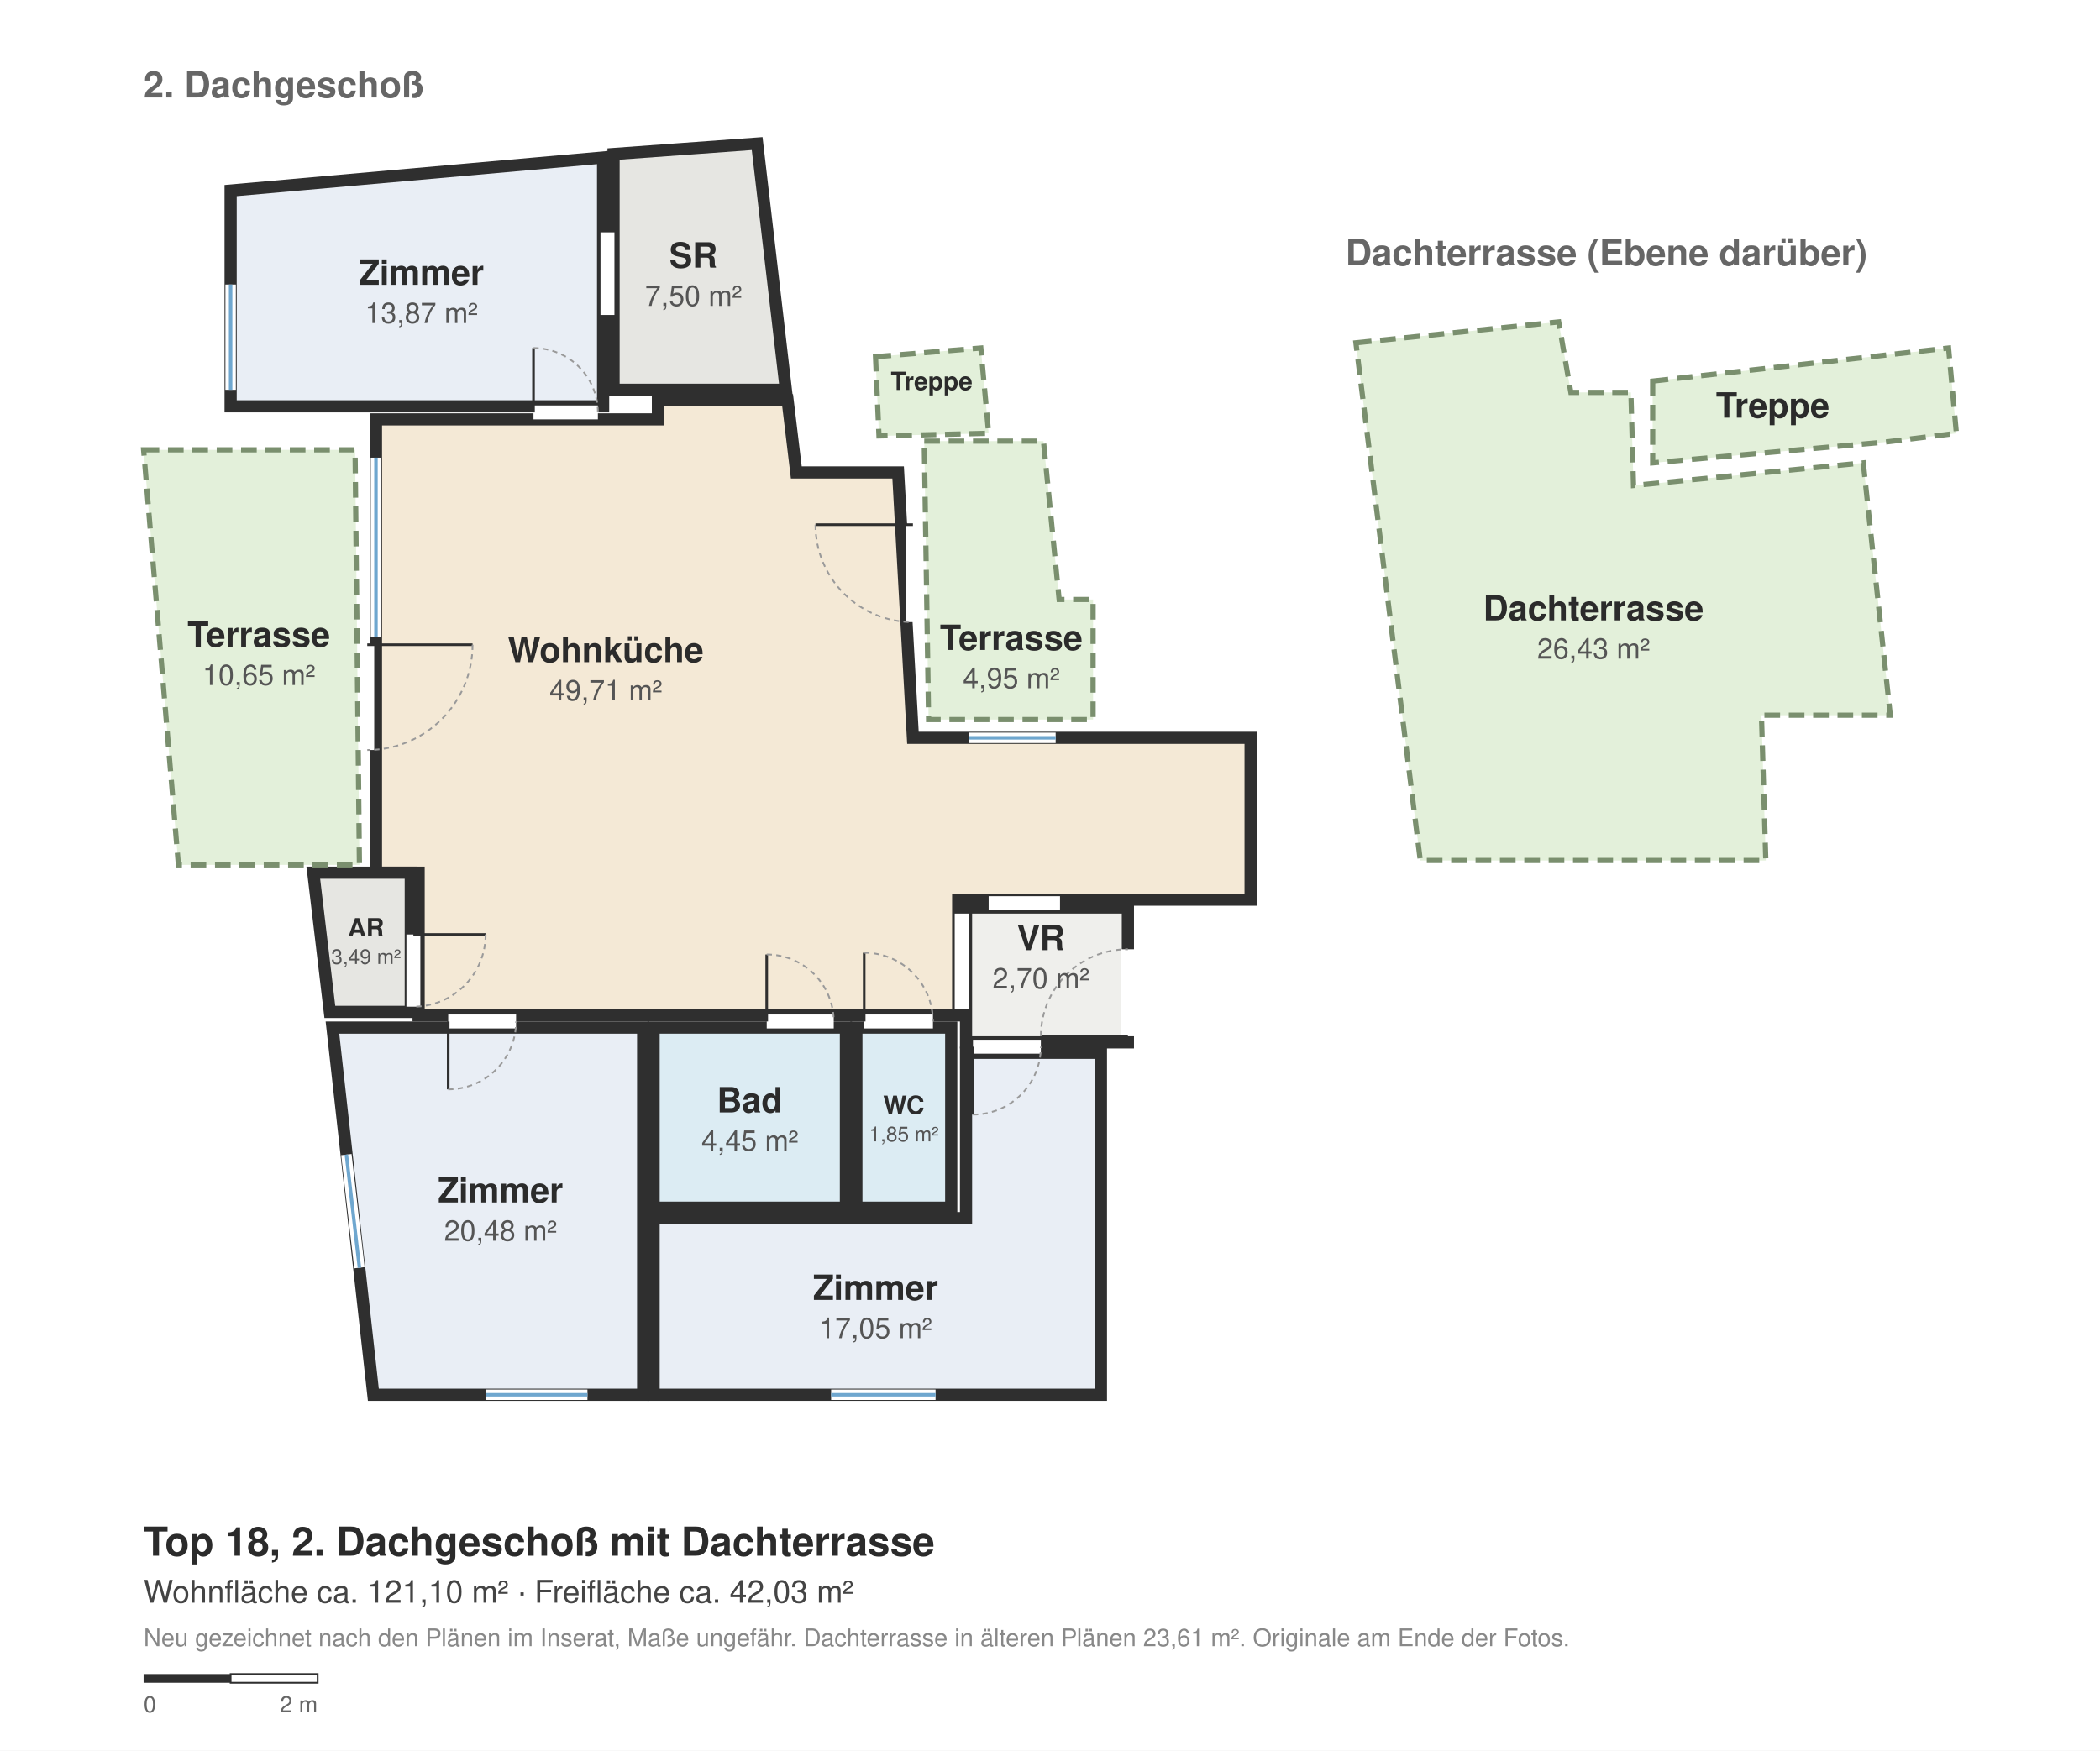
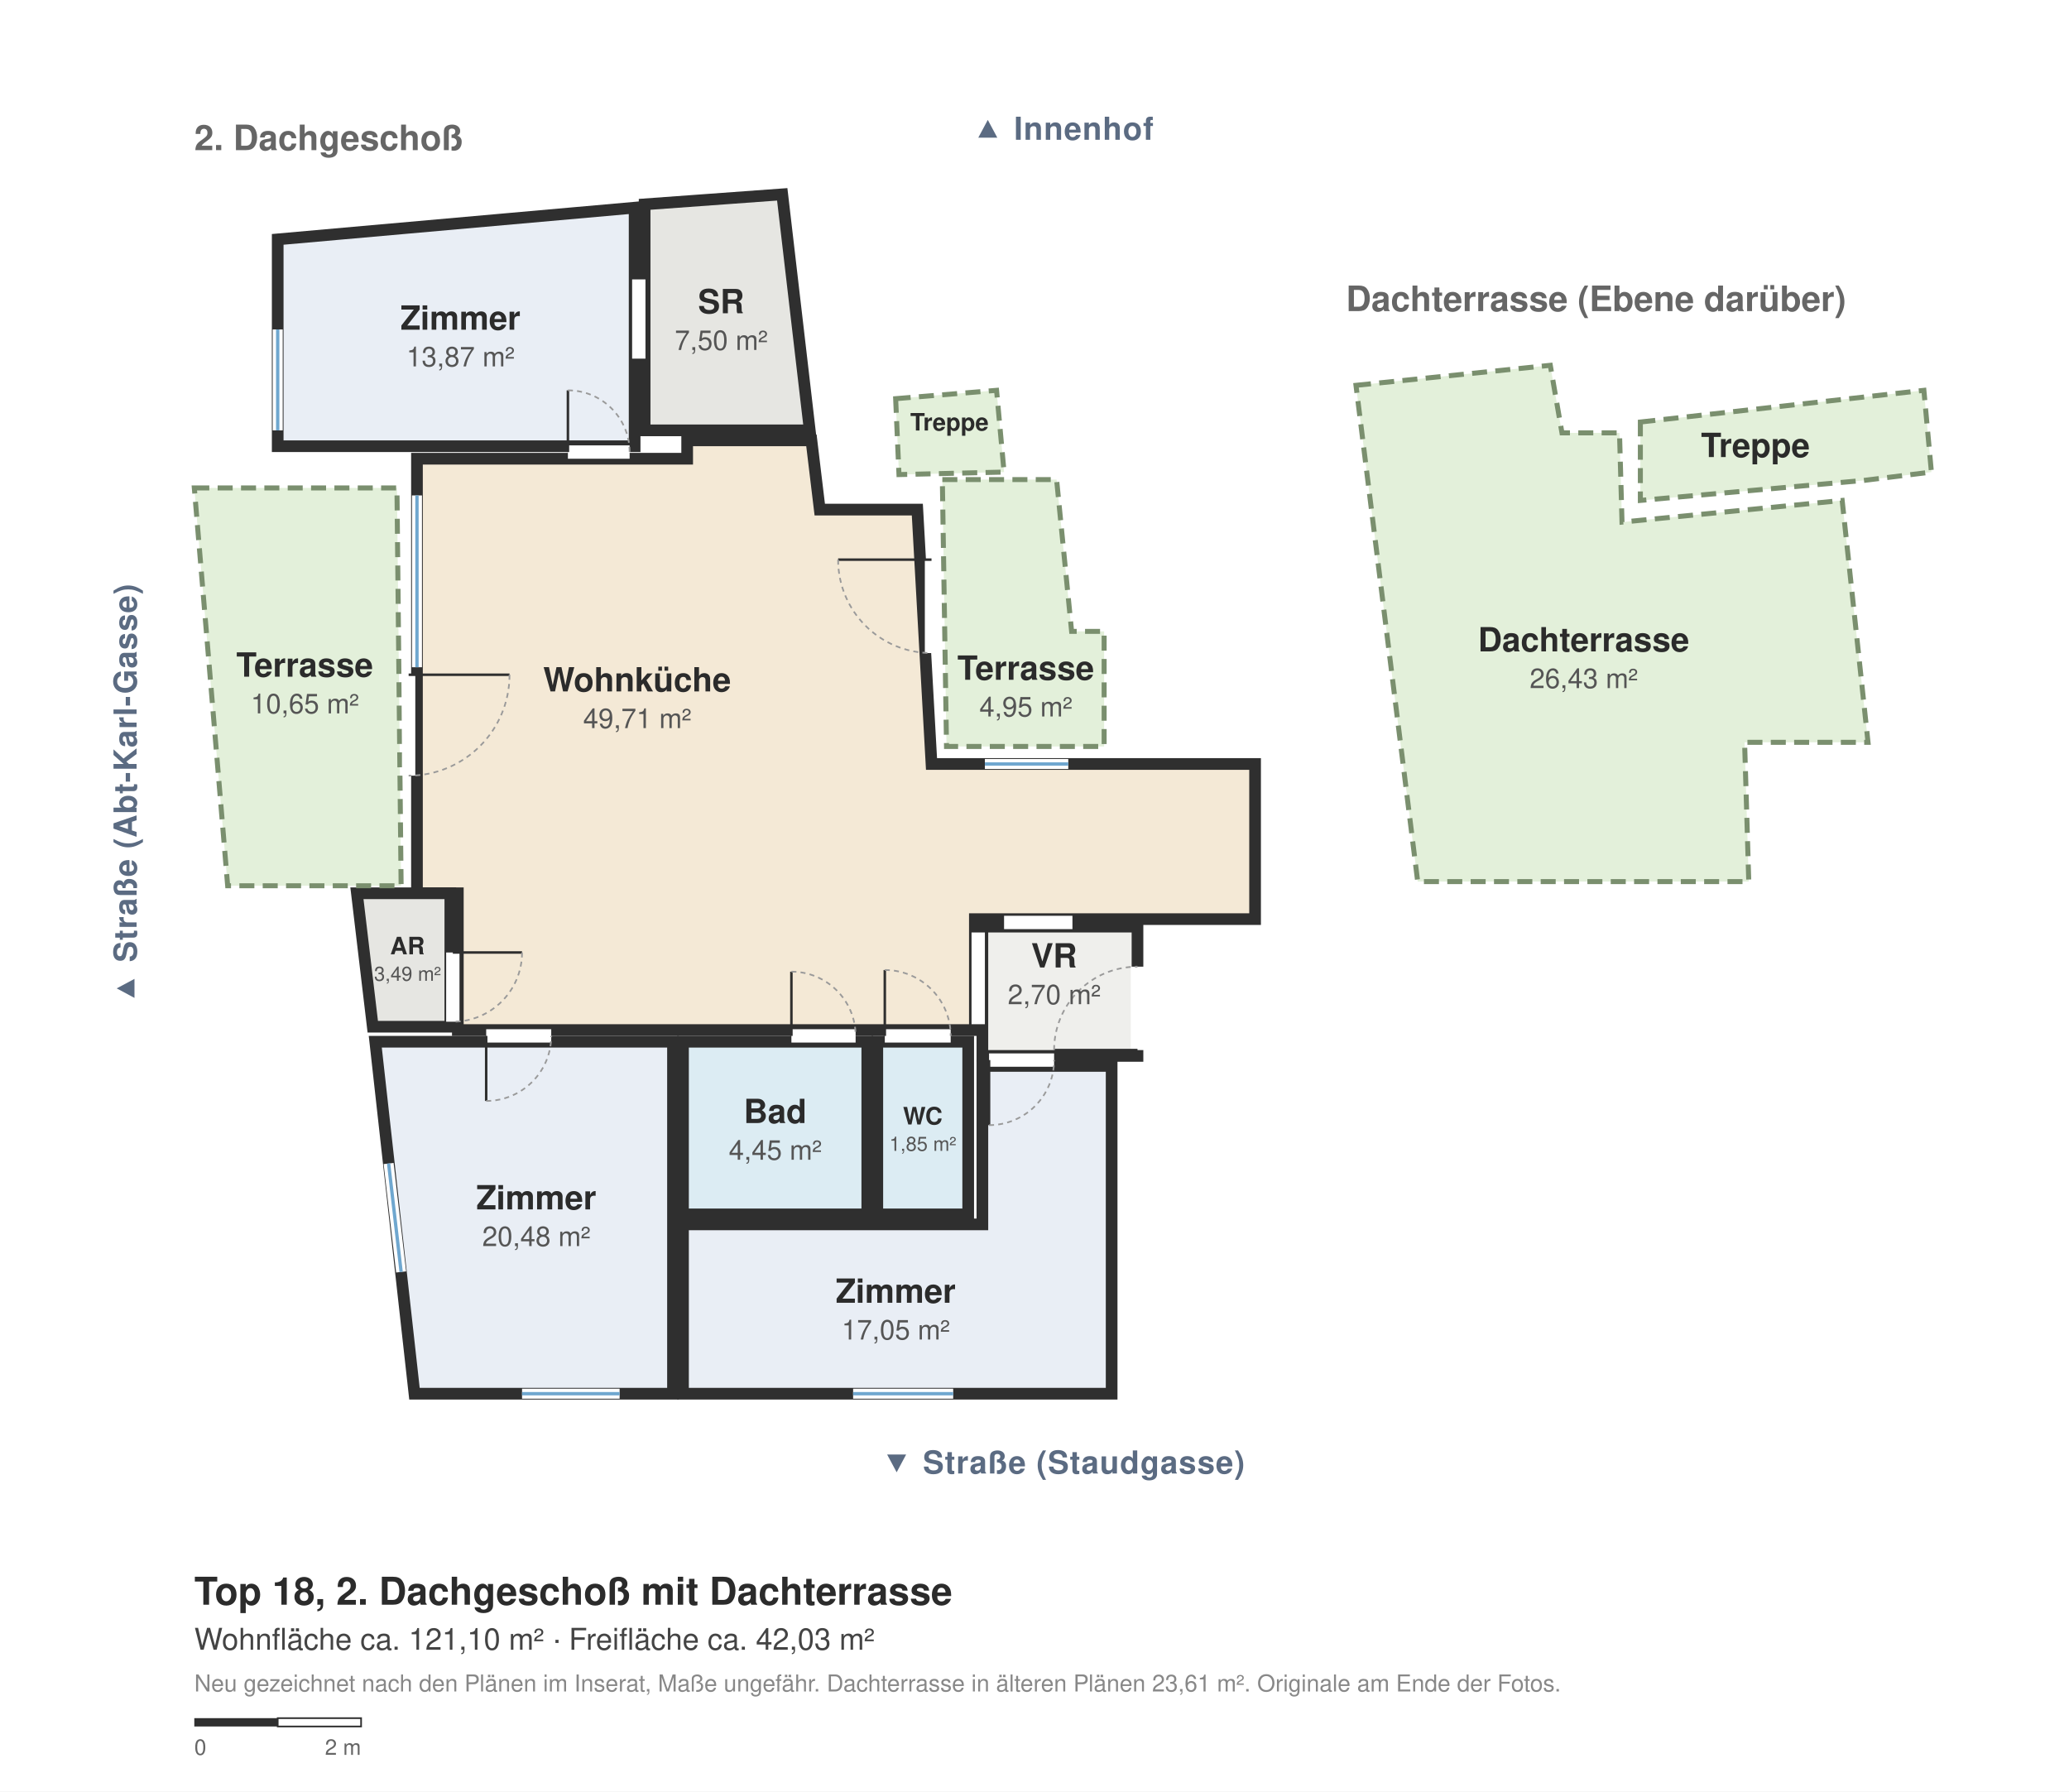
- <svg xmlns="http://www.w3.org/2000/svg" width="2413" height="2012" viewBox="0 0 2413 2012" font-family="Helvetica, Arial, sans-serif">
-   <rect width="2413" height="2012" fill="#ffffff" />
-   <polygon points="265.0,219.0 693.0,181.0 693.0,467.0 265.0,467.0" fill="#e9eef5" stroke="none" />
-   <polygon points="265.0,219.0 693.0,181.0 693.0,467.0 265.0,467.0" fill="none" stroke="#2f2f2f" stroke-width="14.0" stroke-linejoin="miter" />
-   <polygon points="705.0,177.0 870.0,165.0 903.0,448.0 705.0,448.0" fill="#e6e6e2" stroke="none" />
-   <polygon points="705.0,177.0 870.0,165.0 903.0,448.0 705.0,448.0" fill="none" stroke="#2f2f2f" stroke-width="14.0" stroke-linejoin="miter" />
-   <polygon points="432.0,482.0 756.0,482.0 756.0,460.0 905.0,460.0 915.0,543.0 1032.0,543.0 1049.0,848.0 1437.0,848.0 1437.0,1034.0 1101.0,1034.0 1101.0,1167.0 481.0,1167.0 481.0,1003.0 432.0,1003.0" fill="#f4e9d6" stroke="none" />
-   <polygon points="432.0,482.0 756.0,482.0 756.0,460.0 905.0,460.0 915.0,543.0 1032.0,543.0 1049.0,848.0 1437.0,848.0 1437.0,1034.0 1101.0,1034.0 1101.0,1167.0 481.0,1167.0 481.0,1003.0 432.0,1003.0" fill="none" stroke="#2f2f2f" stroke-width="14.0" stroke-linejoin="miter" />
-   <polygon points="360.0,1003.0 472.0,1003.0 472.0,1163.0 379.0,1163.0" fill="#e6e6e2" stroke="none" />
-   <polygon points="360.0,1003.0 472.0,1003.0 472.0,1163.0 379.0,1163.0" fill="none" stroke="#2f2f2f" stroke-width="14.0" stroke-linejoin="miter" />
-   <polygon points="1110.0,1043.0 1296.0,1043.0 1296.0,1198.0 1110.0,1198.0" fill="#efefec" stroke="none" />
-   <polygon points="1110.0,1043.0 1296.0,1043.0 1296.0,1198.0 1110.0,1198.0" fill="none" stroke="#2f2f2f" stroke-width="14.0" stroke-linejoin="miter" />
-   <polygon points="382.0,1181.0 739.0,1181.0 739.0,1603.0 429.0,1603.0" fill="#e9eef5" stroke="none" />
-   <polygon points="382.0,1181.0 739.0,1181.0 739.0,1603.0 429.0,1603.0" fill="none" stroke="#2f2f2f" stroke-width="14.0" stroke-linejoin="miter" />
-   <polygon points="751.0,1181.0 972.0,1181.0 972.0,1388.0 751.0,1388.0" fill="#dcecf3" stroke="none" />
-   <polygon points="751.0,1181.0 972.0,1181.0 972.0,1388.0 751.0,1388.0" fill="none" stroke="#2f2f2f" stroke-width="14.0" stroke-linejoin="miter" />
-   <polygon points="984.0,1181.0 1093.0,1181.0 1093.0,1388.0 984.0,1388.0" fill="#dcecf3" stroke="none" />
-   <polygon points="984.0,1181.0 1093.0,1181.0 1093.0,1388.0 984.0,1388.0" fill="none" stroke="#2f2f2f" stroke-width="14.0" stroke-linejoin="miter" />
-   <polygon points="1110.0,1210.0 1265.0,1210.0 1265.0,1603.0 751.0,1603.0 751.0,1400.0 1110.0,1400.0" fill="#e9eef5" stroke="none" />
-   <polygon points="1110.0,1210.0 1265.0,1210.0 1265.0,1603.0 751.0,1603.0 751.0,1400.0 1110.0,1400.0" fill="none" stroke="#2f2f2f" stroke-width="14.0" stroke-linejoin="miter" />
-   <polygon points="165.0,517.0 408.0,517.0 413.0,994.0 205.0,994.0" fill="#e3f0da" stroke="none" />
-   <polygon points="165.0,517.0 408.0,517.0 413.0,994.0 205.0,994.0" fill="none" stroke="#7a8f6e" stroke-width="6.0" stroke-linejoin="miter" stroke-dasharray="18 10" />
-   <polygon points="1062.0,507.0 1199.0,507.0 1217.0,689.0 1256.0,689.0 1256.0,827.0 1067.0,827.0" fill="#e3f0da" stroke="none" />
-   <polygon points="1062.0,507.0 1199.0,507.0 1217.0,689.0 1256.0,689.0 1256.0,827.0 1067.0,827.0" fill="none" stroke="#7a8f6e" stroke-width="6.0" stroke-linejoin="miter" stroke-dasharray="18 10" />
-   <polygon points="1006.0,410.0 1127.0,400.0 1136.0,498.0 1010.0,501.0" fill="#e3f0da" stroke="none" />
-   <polygon points="1006.0,410.0 1127.0,400.0 1136.0,498.0 1010.0,501.0" fill="none" stroke="#7a8f6e" stroke-width="6.0" stroke-linejoin="miter" stroke-dasharray="18 10" />
-   <polygon points="1558.0,394.0 1791.0,370.0 1805.0,451.0 1874.0,451.0 1877.0,558.0 2141.0,532.0 2172.0,822.0 2024.0,822.0 2029.0,989.0 1632.0,989.0" fill="#e3f0da" stroke="none" />
-   <polygon points="1558.0,394.0 1791.0,370.0 1805.0,451.0 1874.0,451.0 1877.0,558.0 2141.0,532.0 2172.0,822.0 2024.0,822.0 2029.0,989.0 1632.0,989.0" fill="none" stroke="#7a8f6e" stroke-width="6.0" stroke-linejoin="miter" stroke-dasharray="18 10" />
-   <polygon points="1899.0,438.0 2239.0,400.0 2248.0,498.0 2167.0,508.0 1899.0,532.0" fill="#e3f0da" stroke="none" />
-   <polygon points="1899.0,438.0 2239.0,400.0 2248.0,498.0 2167.0,508.0 1899.0,532.0" fill="none" stroke="#7a8f6e" stroke-width="6.0" stroke-linejoin="miter" stroke-dasharray="18 10" />
-   <line x1="265.0" y1="327.0" x2="265.0" y2="448.0" stroke="#ffffff" stroke-width="12.0" />
-   <line x1="265.0" y1="327.0" x2="265.0" y2="448.0" stroke="#6fa7cf" stroke-width="4" />
-   <line x1="432.0" y1="526.0" x2="432.0" y2="732.0" stroke="#ffffff" stroke-width="12.0" />
-   <line x1="432.0" y1="526.0" x2="432.0" y2="732.0" stroke="#6fa7cf" stroke-width="4" />
-   <line x1="1113.0" y1="848.0" x2="1213.0" y2="848.0" stroke="#ffffff" stroke-width="12.0" />
-   <line x1="1113.0" y1="848.0" x2="1213.0" y2="848.0" stroke="#6fa7cf" stroke-width="4" />
-   <line x1="398.0" y1="1327.0" x2="413.0" y2="1457.0" stroke="#ffffff" stroke-width="12.0" />
-   <line x1="398.0" y1="1327.0" x2="413.0" y2="1457.0" stroke="#6fa7cf" stroke-width="4" />
-   <line x1="558.0" y1="1603.0" x2="675.0" y2="1603.0" stroke="#ffffff" stroke-width="12.0" />
-   <line x1="558.0" y1="1603.0" x2="675.0" y2="1603.0" stroke="#6fa7cf" stroke-width="4" />
-   <line x1="955.0" y1="1603.0" x2="1075.0" y2="1603.0" stroke="#ffffff" stroke-width="12.0" />
-   <line x1="955.0" y1="1603.0" x2="1075.0" y2="1603.0" stroke="#6fa7cf" stroke-width="4" />
-   <line x1="613.0" y1="474.0" x2="687.0" y2="474.0" stroke="#ffffff" stroke-width="16.0" />
-   <line x1="613.0" y1="474.0" x2="613.0" y2="400.0" stroke="#2f2f2f" stroke-width="3" />
-   <path d="M 613.0 400.0 A 74.0 74.0 0 0 1 687.0 474.0" fill="none" stroke="#9a9a9a" stroke-width="2" stroke-dasharray="6 5" />
-   <line x1="698.0" y1="267.0" x2="698.0" y2="362.0" stroke="#ffffff" stroke-width="16.0" />
-   <line x1="422.0" y1="741.0" x2="422.0" y2="862.0" stroke="#ffffff" stroke-width="16.0" />
-   <line x1="422.0" y1="741.0" x2="543.0" y2="741.0" stroke="#2f2f2f" stroke-width="3" />
-   <path d="M 543.0 741.0 A 121.0 121.0 0 0 1 422.0 862.0" fill="none" stroke="#9a9a9a" stroke-width="2" stroke-dasharray="6 5" />
-   <line x1="1049.0" y1="603.0" x2="1049.0" y2="715.0" stroke="#ffffff" stroke-width="16.0" />
-   <line x1="1049.0" y1="603.0" x2="937.0" y2="603.0" stroke="#2f2f2f" stroke-width="3" />
-   <path d="M 937.0 603.0 A 112.0 112.0 0 0 0 1049.0 715.0" fill="none" stroke="#9a9a9a" stroke-width="2" stroke-dasharray="6 5" />
-   <line x1="475.0" y1="1074.0" x2="475.0" y2="1157.0" stroke="#ffffff" stroke-width="16.0" />
-   <line x1="475.0" y1="1074.0" x2="558.0" y2="1074.0" stroke="#2f2f2f" stroke-width="3" />
-   <path d="M 558.0 1074.0 A 83.0 83.0 0 0 1 475.0 1157.0" fill="none" stroke="#9a9a9a" stroke-width="2" stroke-dasharray="6 5" />
-   <line x1="515.0" y1="1174.0" x2="593.0" y2="1174.0" stroke="#ffffff" stroke-width="16.0" />
-   <line x1="515.0" y1="1174.0" x2="515.0" y2="1252.0" stroke="#2f2f2f" stroke-width="3" />
-   <path d="M 515.0 1252.0 A 78.0 78.0 0 0 0 593.0 1174.0" fill="none" stroke="#9a9a9a" stroke-width="2" stroke-dasharray="6 5" />
-   <line x1="881.0" y1="1174.0" x2="958.0" y2="1174.0" stroke="#ffffff" stroke-width="16.0" />
-   <line x1="881.0" y1="1174.0" x2="881.0" y2="1097.0" stroke="#2f2f2f" stroke-width="3" />
-   <path d="M 881.0 1097.0 A 77.0 77.0 0 0 1 958.0 1174.0" fill="none" stroke="#9a9a9a" stroke-width="2" stroke-dasharray="6 5" />
-   <line x1="993.0" y1="1174.0" x2="1072.0" y2="1174.0" stroke="#ffffff" stroke-width="16.0" />
-   <line x1="993.0" y1="1174.0" x2="993.0" y2="1095.0" stroke="#2f2f2f" stroke-width="3" />
-   <path d="M 993.0 1095.0 A 79.0 79.0 0 0 1 1072.0 1174.0" fill="none" stroke="#9a9a9a" stroke-width="2" stroke-dasharray="6 5" />
-   <line x1="1118.0" y1="1203.0" x2="1196.0" y2="1203.0" stroke="#ffffff" stroke-width="16.0" />
-   <line x1="1118.0" y1="1203.0" x2="1118.0" y2="1281.0" stroke="#2f2f2f" stroke-width="3" />
-   <path d="M 1118.0 1281.0 A 78.0 78.0 0 0 0 1196.0 1203.0" fill="none" stroke="#9a9a9a" stroke-width="2" stroke-dasharray="6 5" />
-   <line x1="1296.0" y1="1191.0" x2="1296.0" y2="1091.0" stroke="#ffffff" stroke-width="16.0" />
-   <line x1="1296.0" y1="1191.0" x2="1196.0" y2="1191.0" stroke="#2f2f2f" stroke-width="3" />
-   <path d="M 1196.0 1191.0 A 100.0 100.0 0 0 1 1296.0 1091.0" fill="none" stroke="#9a9a9a" stroke-width="2" stroke-dasharray="6 5" />
-   <line x1="1136.0" y1="1038.0" x2="1218.0" y2="1038.0" stroke="#ffffff" stroke-width="16.0" />
-   <line x1="1105.0" y1="1050.0" x2="1105.0" y2="1160.0" stroke="#ffffff" stroke-width="16.0" />
-   <text x="484.1" y="327.3" font-size="40.0" font-weight="700" fill="#2b2b2b" text-anchor="middle">Zimmer</text>
-   <text x="484.1" y="371.3" font-size="32.8" fill="#555" text-anchor="middle">13,87 m²</text>
-   <text x="796.7" y="307.6" font-size="40.0" font-weight="700" fill="#2b2b2b" text-anchor="middle">SR</text>
-   <text x="796.7" y="351.6" font-size="32.8" fill="#555" text-anchor="middle">7,50 m²</text>
-   <text x="696.0" y="761.0" font-size="40.0" font-weight="700" fill="#2b2b2b" text-anchor="middle">Wohnküche</text>
-   <text x="696.0" y="805.0" font-size="32.8" fill="#555" text-anchor="middle">49,71 m²</text>
-   <text x="420.6" y="1076.2" font-size="28.8" font-weight="700" fill="#2b2b2b" text-anchor="middle">AR</text>
-   <text x="420.6" y="1107.9" font-size="23.6" fill="#555" text-anchor="middle">3,49 m²</text>
-   <text x="1196.0" y="1092.0" font-size="40.0" font-weight="700" fill="#2b2b2b" text-anchor="middle">VR</text>
-   <text x="1196.0" y="1136.0" font-size="32.8" fill="#555" text-anchor="middle">2,70 m²</text>
-   <text x="575.0" y="1382.0" font-size="40.0" font-weight="700" fill="#2b2b2b" text-anchor="middle">Zimmer</text>
-   <text x="575.0" y="1426.0" font-size="32.8" fill="#555" text-anchor="middle">20,48 m²</text>
-   <text x="861.5" y="1278.5" font-size="40.0" font-weight="700" fill="#2b2b2b" text-anchor="middle">Bad</text>
-   <text x="861.5" y="1322.5" font-size="32.8" fill="#555" text-anchor="middle">4,45 m²</text>
-   <text x="1038.5" y="1280.2" font-size="28.8" font-weight="700" fill="#2b2b2b" text-anchor="middle">WC</text>
-   <text x="1038.5" y="1311.8" font-size="23.6" fill="#555" text-anchor="middle">1,85 m²</text>
-   <text x="1006.0" y="1494.0" font-size="40.0" font-weight="700" fill="#2b2b2b" text-anchor="middle">Zimmer</text>
-   <text x="1006.0" y="1538.0" font-size="32.8" fill="#555" text-anchor="middle">17,05 m²</text>
-   <text x="297.4" y="743.3" font-size="40.0" font-weight="700" fill="#2b2b2b" text-anchor="middle">Terrasse</text>
-   <text x="297.4" y="787.3" font-size="32.8" fill="#555" text-anchor="middle">10,65 m²</text>
-   <text x="1162.0" y="747.0" font-size="40.0" font-weight="700" fill="#2b2b2b" text-anchor="middle">Terrasse</text>
-   <text x="1162.0" y="791.0" font-size="32.8" fill="#555" text-anchor="middle">4,95 m²</text>
-   <text x="1070.5" y="448.2" font-size="28.8" font-weight="700" fill="#2b2b2b" text-anchor="middle">Treppe</text>
-   <text x="1831.0" y="713.0" font-size="40.0" font-weight="700" fill="#2b2b2b" text-anchor="middle">Dachterrasse</text>
-   <text x="1831.0" y="757.0" font-size="32.8" fill="#555" text-anchor="middle">26,43 m²</text>
-   <text x="2037.0" y="480.0" font-size="40.0" font-weight="700" fill="#2b2b2b" text-anchor="middle">Treppe</text>
-   <text x="165.0" y="112.0" font-size="42.0" font-weight="700" fill="#666" text-anchor="start">2. Dachgeschoß</text>
-   <text x="1546.0" y="305.0" font-size="42.0" font-weight="700" fill="#666" text-anchor="start">Dachterrasse (Ebene darüber)</text>
-   <text x="165.0" y="1788.0" font-size="46.0" font-weight="700" fill="#2b2b2b">Top 18, 2. Dachgeschoß mit Dachterrasse</text>
-   <text x="165.0" y="1842.0" font-size="36.0" fill="#444">Wohnfläche ca. 121,10 m² · Freifläche ca. 42,03 m²</text>
-   <text x="165.0" y="1892.0" font-size="28.0" fill="#888">Neu gezeichnet nach den Plänen im Inserat, Maße ungefähr. Dachterrasse in älteren Plänen 23,61 m². Originale am Ende der Fotos.</text>
-   <rect x="165.0" y="1924.0" width="100.0" height="10" fill="#2f2f2f" />
-   <rect x="265.0" y="1924.0" width="100.0" height="10" fill="#ffffff" stroke="#2f2f2f" stroke-width="2" />
-   <text x="165.0" y="1968.0" font-size="26.0" fill="#666">0</text>
-   <text x="365.0" y="1968.0" font-size="26.0" fill="#666" text-anchor="end">2 m</text>
+ <svg xmlns="http://www.w3.org/2000/svg" width="2481" height="2148" viewBox="0 0 2481 2148" font-family="Helvetica, Arial, sans-serif">
+   <rect width="2481" height="2148" fill="#ffffff" />
+   <polygon points="333.0,287.0 761.0,249.0 761.0,535.0 333.0,535.0" fill="#e9eef5" stroke="none" />
+   <polygon points="333.0,287.0 761.0,249.0 761.0,535.0 333.0,535.0" fill="none" stroke="#2f2f2f" stroke-width="14.0" stroke-linejoin="miter" />
+   <polygon points="773.0,245.0 938.0,233.0 971.0,516.0 773.0,516.0" fill="#e6e6e2" stroke="none" />
+   <polygon points="773.0,245.0 938.0,233.0 971.0,516.0 773.0,516.0" fill="none" stroke="#2f2f2f" stroke-width="14.0" stroke-linejoin="miter" />
+   <polygon points="500.0,550.0 824.0,550.0 824.0,528.0 973.0,528.0 983.0,611.0 1100.0,611.0 1117.0,916.0 1505.0,916.0 1505.0,1102.0 1169.0,1102.0 1169.0,1235.0 549.0,1235.0 549.0,1071.0 500.0,1071.0" fill="#f4e9d6" stroke="none" />
+   <polygon points="500.0,550.0 824.0,550.0 824.0,528.0 973.0,528.0 983.0,611.0 1100.0,611.0 1117.0,916.0 1505.0,916.0 1505.0,1102.0 1169.0,1102.0 1169.0,1235.0 549.0,1235.0 549.0,1071.0 500.0,1071.0" fill="none" stroke="#2f2f2f" stroke-width="14.0" stroke-linejoin="miter" />
+   <polygon points="428.0,1071.0 540.0,1071.0 540.0,1231.0 447.0,1231.0" fill="#e6e6e2" stroke="none" />
+   <polygon points="428.0,1071.0 540.0,1071.0 540.0,1231.0 447.0,1231.0" fill="none" stroke="#2f2f2f" stroke-width="14.0" stroke-linejoin="miter" />
+   <polygon points="1178.0,1111.0 1364.0,1111.0 1364.0,1266.0 1178.0,1266.0" fill="#efefec" stroke="none" />
+   <polygon points="1178.0,1111.0 1364.0,1111.0 1364.0,1266.0 1178.0,1266.0" fill="none" stroke="#2f2f2f" stroke-width="14.0" stroke-linejoin="miter" />
+   <polygon points="450.0,1249.0 807.0,1249.0 807.0,1671.0 497.0,1671.0" fill="#e9eef5" stroke="none" />
+   <polygon points="450.0,1249.0 807.0,1249.0 807.0,1671.0 497.0,1671.0" fill="none" stroke="#2f2f2f" stroke-width="14.0" stroke-linejoin="miter" />
+   <polygon points="819.0,1249.0 1040.0,1249.0 1040.0,1456.0 819.0,1456.0" fill="#dcecf3" stroke="none" />
+   <polygon points="819.0,1249.0 1040.0,1249.0 1040.0,1456.0 819.0,1456.0" fill="none" stroke="#2f2f2f" stroke-width="14.0" stroke-linejoin="miter" />
+   <polygon points="1052.0,1249.0 1161.0,1249.0 1161.0,1456.0 1052.0,1456.0" fill="#dcecf3" stroke="none" />
+   <polygon points="1052.0,1249.0 1161.0,1249.0 1161.0,1456.0 1052.0,1456.0" fill="none" stroke="#2f2f2f" stroke-width="14.0" stroke-linejoin="miter" />
+   <polygon points="1178.0,1278.0 1333.0,1278.0 1333.0,1671.0 819.0,1671.0 819.0,1468.0 1178.0,1468.0" fill="#e9eef5" stroke="none" />
+   <polygon points="1178.0,1278.0 1333.0,1278.0 1333.0,1671.0 819.0,1671.0 819.0,1468.0 1178.0,1468.0" fill="none" stroke="#2f2f2f" stroke-width="14.0" stroke-linejoin="miter" />
+   <polygon points="233.0,585.0 476.0,585.0 481.0,1062.0 273.0,1062.0" fill="#e3f0da" stroke="none" />
+   <polygon points="233.0,585.0 476.0,585.0 481.0,1062.0 273.0,1062.0" fill="none" stroke="#7a8f6e" stroke-width="6.0" stroke-linejoin="miter" stroke-dasharray="18 10" />
+   <polygon points="1130.0,575.0 1267.0,575.0 1285.0,757.0 1324.0,757.0 1324.0,895.0 1135.0,895.0" fill="#e3f0da" stroke="none" />
+   <polygon points="1130.0,575.0 1267.0,575.0 1285.0,757.0 1324.0,757.0 1324.0,895.0 1135.0,895.0" fill="none" stroke="#7a8f6e" stroke-width="6.0" stroke-linejoin="miter" stroke-dasharray="18 10" />
+   <polygon points="1074.0,478.0 1195.0,468.0 1204.0,566.0 1078.0,569.0" fill="#e3f0da" stroke="none" />
+   <polygon points="1074.0,478.0 1195.0,468.0 1204.0,566.0 1078.0,569.0" fill="none" stroke="#7a8f6e" stroke-width="6.0" stroke-linejoin="miter" stroke-dasharray="18 10" />
+   <polygon points="1626.0,462.0 1859.0,438.0 1873.0,519.0 1942.0,519.0 1945.0,626.0 2209.0,600.0 2240.0,890.0 2092.0,890.0 2097.0,1057.0 1700.0,1057.0" fill="#e3f0da" stroke="none" />
+   <polygon points="1626.0,462.0 1859.0,438.0 1873.0,519.0 1942.0,519.0 1945.0,626.0 2209.0,600.0 2240.0,890.0 2092.0,890.0 2097.0,1057.0 1700.0,1057.0" fill="none" stroke="#7a8f6e" stroke-width="6.0" stroke-linejoin="miter" stroke-dasharray="18 10" />
+   <polygon points="1967.0,506.0 2307.0,468.0 2316.0,566.0 2235.0,576.0 1967.0,600.0" fill="#e3f0da" stroke="none" />
+   <polygon points="1967.0,506.0 2307.0,468.0 2316.0,566.0 2235.0,576.0 1967.0,600.0" fill="none" stroke="#7a8f6e" stroke-width="6.0" stroke-linejoin="miter" stroke-dasharray="18 10" />
+   <line x1="333.0" y1="395.0" x2="333.0" y2="516.0" stroke="#ffffff" stroke-width="12.0" />
+   <line x1="333.0" y1="395.0" x2="333.0" y2="516.0" stroke="#6fa7cf" stroke-width="4" />
+   <line x1="500.0" y1="594.0" x2="500.0" y2="800.0" stroke="#ffffff" stroke-width="12.0" />
+   <line x1="500.0" y1="594.0" x2="500.0" y2="800.0" stroke="#6fa7cf" stroke-width="4" />
+   <line x1="1181.0" y1="916.0" x2="1281.0" y2="916.0" stroke="#ffffff" stroke-width="12.0" />
+   <line x1="1181.0" y1="916.0" x2="1281.0" y2="916.0" stroke="#6fa7cf" stroke-width="4" />
+   <line x1="466.0" y1="1395.0" x2="481.0" y2="1525.0" stroke="#ffffff" stroke-width="12.0" />
+   <line x1="466.0" y1="1395.0" x2="481.0" y2="1525.0" stroke="#6fa7cf" stroke-width="4" />
+   <line x1="626.0" y1="1671.0" x2="743.0" y2="1671.0" stroke="#ffffff" stroke-width="12.0" />
+   <line x1="626.0" y1="1671.0" x2="743.0" y2="1671.0" stroke="#6fa7cf" stroke-width="4" />
+   <line x1="1023.0" y1="1671.0" x2="1143.0" y2="1671.0" stroke="#ffffff" stroke-width="12.0" />
+   <line x1="1023.0" y1="1671.0" x2="1143.0" y2="1671.0" stroke="#6fa7cf" stroke-width="4" />
+   <line x1="681.0" y1="542.0" x2="755.0" y2="542.0" stroke="#ffffff" stroke-width="16.0" />
+   <line x1="681.0" y1="542.0" x2="681.0" y2="468.0" stroke="#2f2f2f" stroke-width="3" />
+   <path d="M 681.0 468.0 A 74.0 74.0 0 0 1 755.0 542.0" fill="none" stroke="#9a9a9a" stroke-width="2" stroke-dasharray="6 5" />
+   <line x1="766.0" y1="335.0" x2="766.0" y2="430.0" stroke="#ffffff" stroke-width="16.0" />
+   <line x1="490.0" y1="809.0" x2="490.0" y2="930.0" stroke="#ffffff" stroke-width="16.0" />
+   <line x1="490.0" y1="809.0" x2="611.0" y2="809.0" stroke="#2f2f2f" stroke-width="3" />
+   <path d="M 611.0 809.0 A 121.0 121.0 0 0 1 490.0 930.0" fill="none" stroke="#9a9a9a" stroke-width="2" stroke-dasharray="6 5" />
+   <line x1="1117.0" y1="671.0" x2="1117.0" y2="783.0" stroke="#ffffff" stroke-width="16.0" />
+   <line x1="1117.0" y1="671.0" x2="1005.0" y2="671.0" stroke="#2f2f2f" stroke-width="3" />
+   <path d="M 1005.0 671.0 A 112.0 112.0 0 0 0 1117.0 783.0" fill="none" stroke="#9a9a9a" stroke-width="2" stroke-dasharray="6 5" />
+   <line x1="543.0" y1="1142.0" x2="543.0" y2="1225.0" stroke="#ffffff" stroke-width="16.0" />
+   <line x1="543.0" y1="1142.0" x2="626.0" y2="1142.0" stroke="#2f2f2f" stroke-width="3" />
+   <path d="M 626.0 1142.0 A 83.0 83.0 0 0 1 543.0 1225.0" fill="none" stroke="#9a9a9a" stroke-width="2" stroke-dasharray="6 5" />
+   <line x1="583.0" y1="1242.0" x2="661.0" y2="1242.0" stroke="#ffffff" stroke-width="16.0" />
+   <line x1="583.0" y1="1242.0" x2="583.0" y2="1320.0" stroke="#2f2f2f" stroke-width="3" />
+   <path d="M 583.0 1320.0 A 78.0 78.0 0 0 0 661.0 1242.0" fill="none" stroke="#9a9a9a" stroke-width="2" stroke-dasharray="6 5" />
+   <line x1="949.0" y1="1242.0" x2="1026.0" y2="1242.0" stroke="#ffffff" stroke-width="16.0" />
+   <line x1="949.0" y1="1242.0" x2="949.0" y2="1165.0" stroke="#2f2f2f" stroke-width="3" />
+   <path d="M 949.0 1165.0 A 77.0 77.0 0 0 1 1026.0 1242.0" fill="none" stroke="#9a9a9a" stroke-width="2" stroke-dasharray="6 5" />
+   <line x1="1061.0" y1="1242.0" x2="1140.0" y2="1242.0" stroke="#ffffff" stroke-width="16.0" />
+   <line x1="1061.0" y1="1242.0" x2="1061.0" y2="1163.0" stroke="#2f2f2f" stroke-width="3" />
+   <path d="M 1061.0 1163.0 A 79.0 79.0 0 0 1 1140.0 1242.0" fill="none" stroke="#9a9a9a" stroke-width="2" stroke-dasharray="6 5" />
+   <line x1="1186.0" y1="1271.0" x2="1264.0" y2="1271.0" stroke="#ffffff" stroke-width="16.0" />
+   <line x1="1186.0" y1="1271.0" x2="1186.0" y2="1349.0" stroke="#2f2f2f" stroke-width="3" />
+   <path d="M 1186.0 1349.0 A 78.0 78.0 0 0 0 1264.0 1271.0" fill="none" stroke="#9a9a9a" stroke-width="2" stroke-dasharray="6 5" />
+   <line x1="1364.0" y1="1259.0" x2="1364.0" y2="1159.0" stroke="#ffffff" stroke-width="16.0" />
+   <line x1="1364.0" y1="1259.0" x2="1264.0" y2="1259.0" stroke="#2f2f2f" stroke-width="3" />
+   <path d="M 1264.0 1259.0 A 100.0 100.0 0 0 1 1364.0 1159.0" fill="none" stroke="#9a9a9a" stroke-width="2" stroke-dasharray="6 5" />
+   <line x1="1204.0" y1="1106.0" x2="1286.0" y2="1106.0" stroke="#ffffff" stroke-width="16.0" />
+   <line x1="1173.0" y1="1118.0" x2="1173.0" y2="1228.0" stroke="#ffffff" stroke-width="16.0" />
+   <text x="552.1" y="395.3" font-size="40.0" font-weight="700" fill="#2b2b2b" text-anchor="middle">Zimmer</text>
+   <text x="552.1" y="439.3" font-size="32.8" fill="#555" text-anchor="middle">13,87 m²</text>
+   <text x="864.7" y="375.6" font-size="40.0" font-weight="700" fill="#2b2b2b" text-anchor="middle">SR</text>
+   <text x="864.7" y="419.6" font-size="32.8" fill="#555" text-anchor="middle">7,50 m²</text>
+   <text x="764.0" y="829.0" font-size="40.0" font-weight="700" fill="#2b2b2b" text-anchor="middle">Wohnküche</text>
+   <text x="764.0" y="873.0" font-size="32.8" fill="#555" text-anchor="middle">49,71 m²</text>
+   <text x="488.6" y="1144.2" font-size="28.8" font-weight="700" fill="#2b2b2b" text-anchor="middle">AR</text>
+   <text x="488.6" y="1175.9" font-size="23.6" fill="#555" text-anchor="middle">3,49 m²</text>
+   <text x="1264.0" y="1160.0" font-size="40.0" font-weight="700" fill="#2b2b2b" text-anchor="middle">VR</text>
+   <text x="1264.0" y="1204.0" font-size="32.8" fill="#555" text-anchor="middle">2,70 m²</text>
+   <text x="643.0" y="1450.0" font-size="40.0" font-weight="700" fill="#2b2b2b" text-anchor="middle">Zimmer</text>
+   <text x="643.0" y="1494.0" font-size="32.8" fill="#555" text-anchor="middle">20,48 m²</text>
+   <text x="929.5" y="1346.5" font-size="40.0" font-weight="700" fill="#2b2b2b" text-anchor="middle">Bad</text>
+   <text x="929.5" y="1390.5" font-size="32.8" fill="#555" text-anchor="middle">4,45 m²</text>
+   <text x="1106.5" y="1348.2" font-size="28.8" font-weight="700" fill="#2b2b2b" text-anchor="middle">WC</text>
+   <text x="1106.5" y="1379.8" font-size="23.6" fill="#555" text-anchor="middle">1,85 m²</text>
+   <text x="1074.0" y="1562.0" font-size="40.0" font-weight="700" fill="#2b2b2b" text-anchor="middle">Zimmer</text>
+   <text x="1074.0" y="1606.0" font-size="32.8" fill="#555" text-anchor="middle">17,05 m²</text>
+   <text x="365.4" y="811.3" font-size="40.0" font-weight="700" fill="#2b2b2b" text-anchor="middle">Terrasse</text>
+   <text x="365.4" y="855.3" font-size="32.8" fill="#555" text-anchor="middle">10,65 m²</text>
+   <text x="1230.0" y="815.0" font-size="40.0" font-weight="700" fill="#2b2b2b" text-anchor="middle">Terrasse</text>
+   <text x="1230.0" y="859.0" font-size="32.8" fill="#555" text-anchor="middle">4,95 m²</text>
+   <text x="1138.5" y="516.2" font-size="28.8" font-weight="700" fill="#2b2b2b" text-anchor="middle">Treppe</text>
+   <text x="1899.0" y="781.0" font-size="40.0" font-weight="700" fill="#2b2b2b" text-anchor="middle">Dachterrasse</text>
+   <text x="1899.0" y="825.0" font-size="32.8" fill="#555" text-anchor="middle">26,43 m²</text>
+   <text x="2105.0" y="548.0" font-size="40.0" font-weight="700" fill="#2b2b2b" text-anchor="middle">Treppe</text>
+   <text x="233.0" y="180.0" font-size="42.0" font-weight="700" fill="#666" text-anchor="start">2. Dachgeschoß</text>
+   <text x="1614.0" y="373.0" font-size="42.0" font-weight="700" fill="#666" text-anchor="start">Dachterrasse (Ebene darüber)</text>
+   <text x="1274.5" y="167.6" font-size="38.0" font-weight="700" fill="#5b6b82" letter-spacing="1" text-anchor="middle">▲ Innenhof</text>
+   <text x="1274.5" y="1766.7" font-size="38.0" font-weight="700" fill="#5b6b82" letter-spacing="1" text-anchor="middle">▼ Straße (Staudgasse)</text>
+   <text x="163.8" y="952.0" font-size="38.0" font-weight="700" fill="#5b6b82" letter-spacing="1" text-anchor="middle" transform="rotate(-90 163.8 952.0)">▲ Straße (Abt-Karl-Gasse)</text>
+   <text x="233.0" y="1924.0" font-size="46.0" font-weight="700" fill="#2b2b2b">Top 18, 2. Dachgeschoß mit Dachterrasse</text>
+   <text x="233.0" y="1978.0" font-size="36.0" fill="#444">Wohnfläche ca. 121,10 m² · Freifläche ca. 42,03 m²</text>
+   <text x="233.0" y="2028.0" font-size="28.0" fill="#888">Neu gezeichnet nach den Plänen im Inserat, Maße ungefähr. Dachterrasse in älteren Plänen 23,61 m². Originale am Ende der Fotos.</text>
+   <rect x="233.0" y="2060.0" width="100.0" height="10" fill="#2f2f2f" />
+   <rect x="333.0" y="2060.0" width="100.0" height="10" fill="#ffffff" stroke="#2f2f2f" stroke-width="2" />
+   <text x="233.0" y="2104.0" font-size="26.0" fill="#666">0</text>
+   <text x="433.0" y="2104.0" font-size="26.0" fill="#666" text-anchor="end">2 m</text>
</svg>
